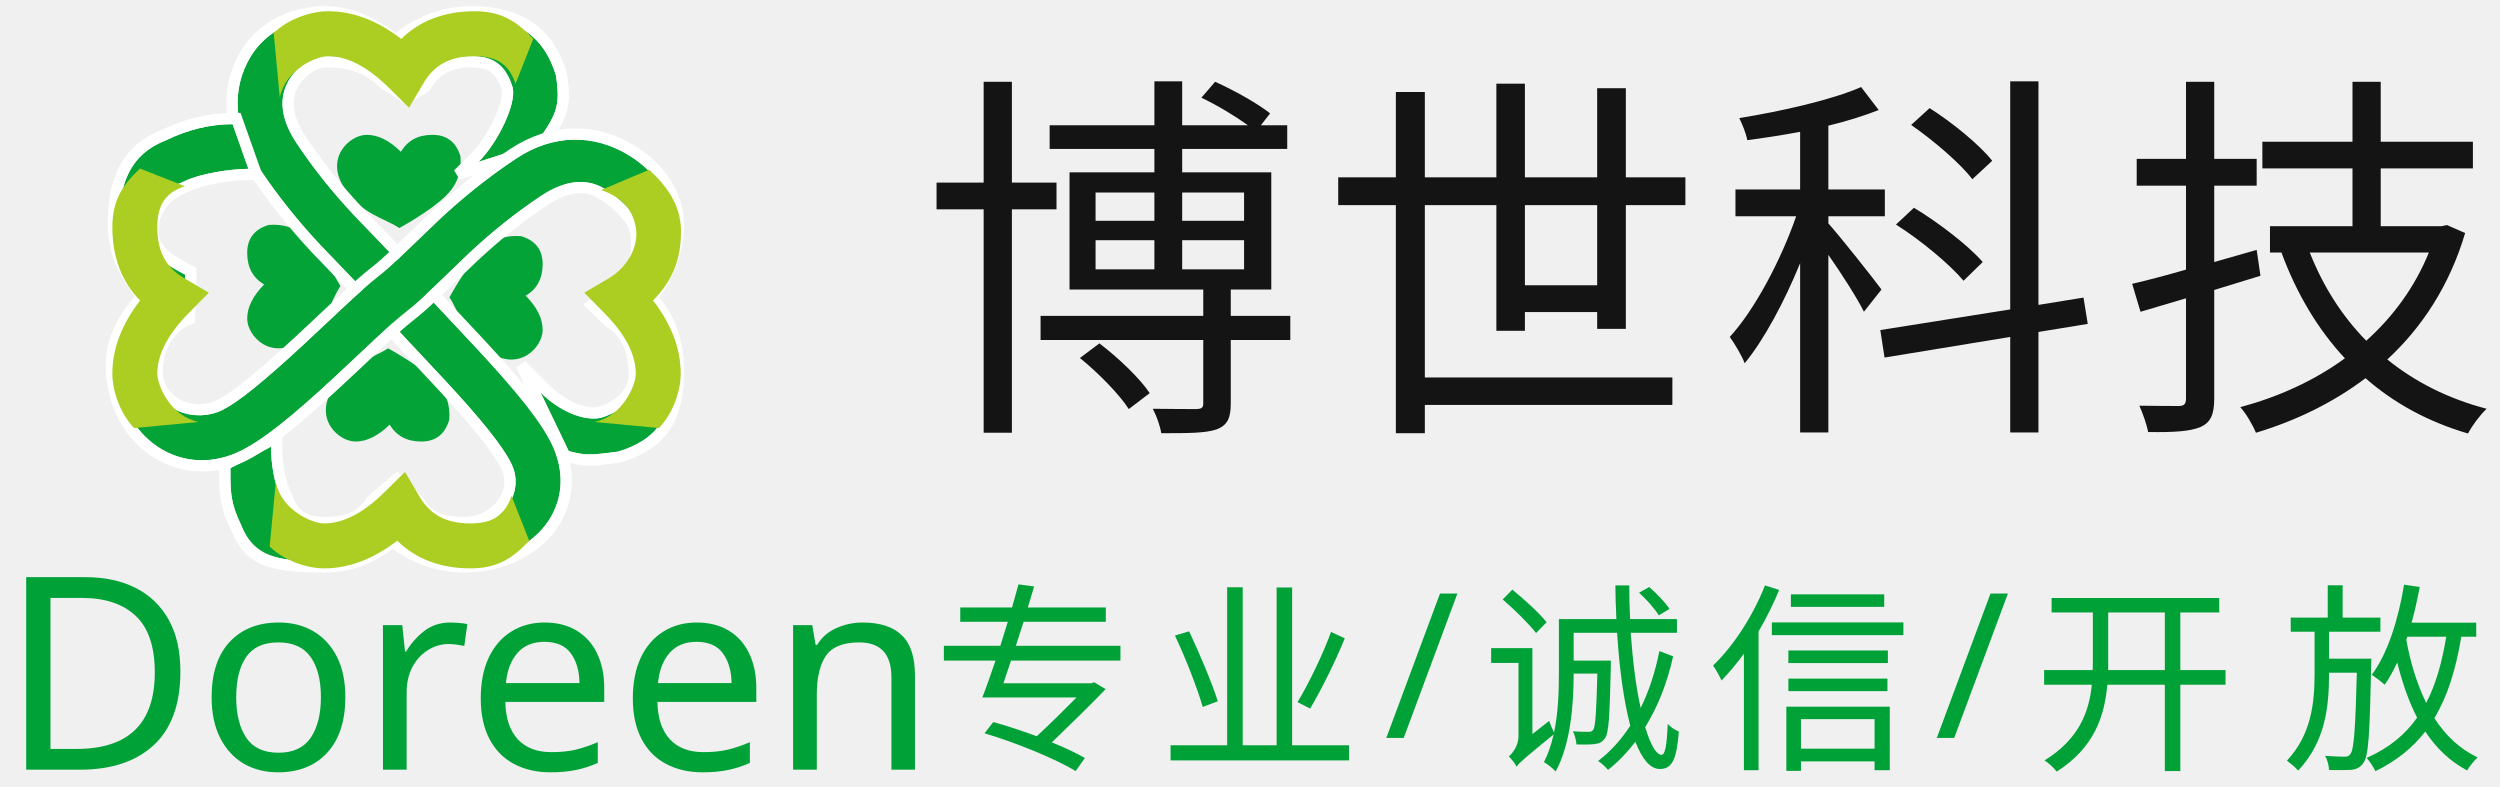
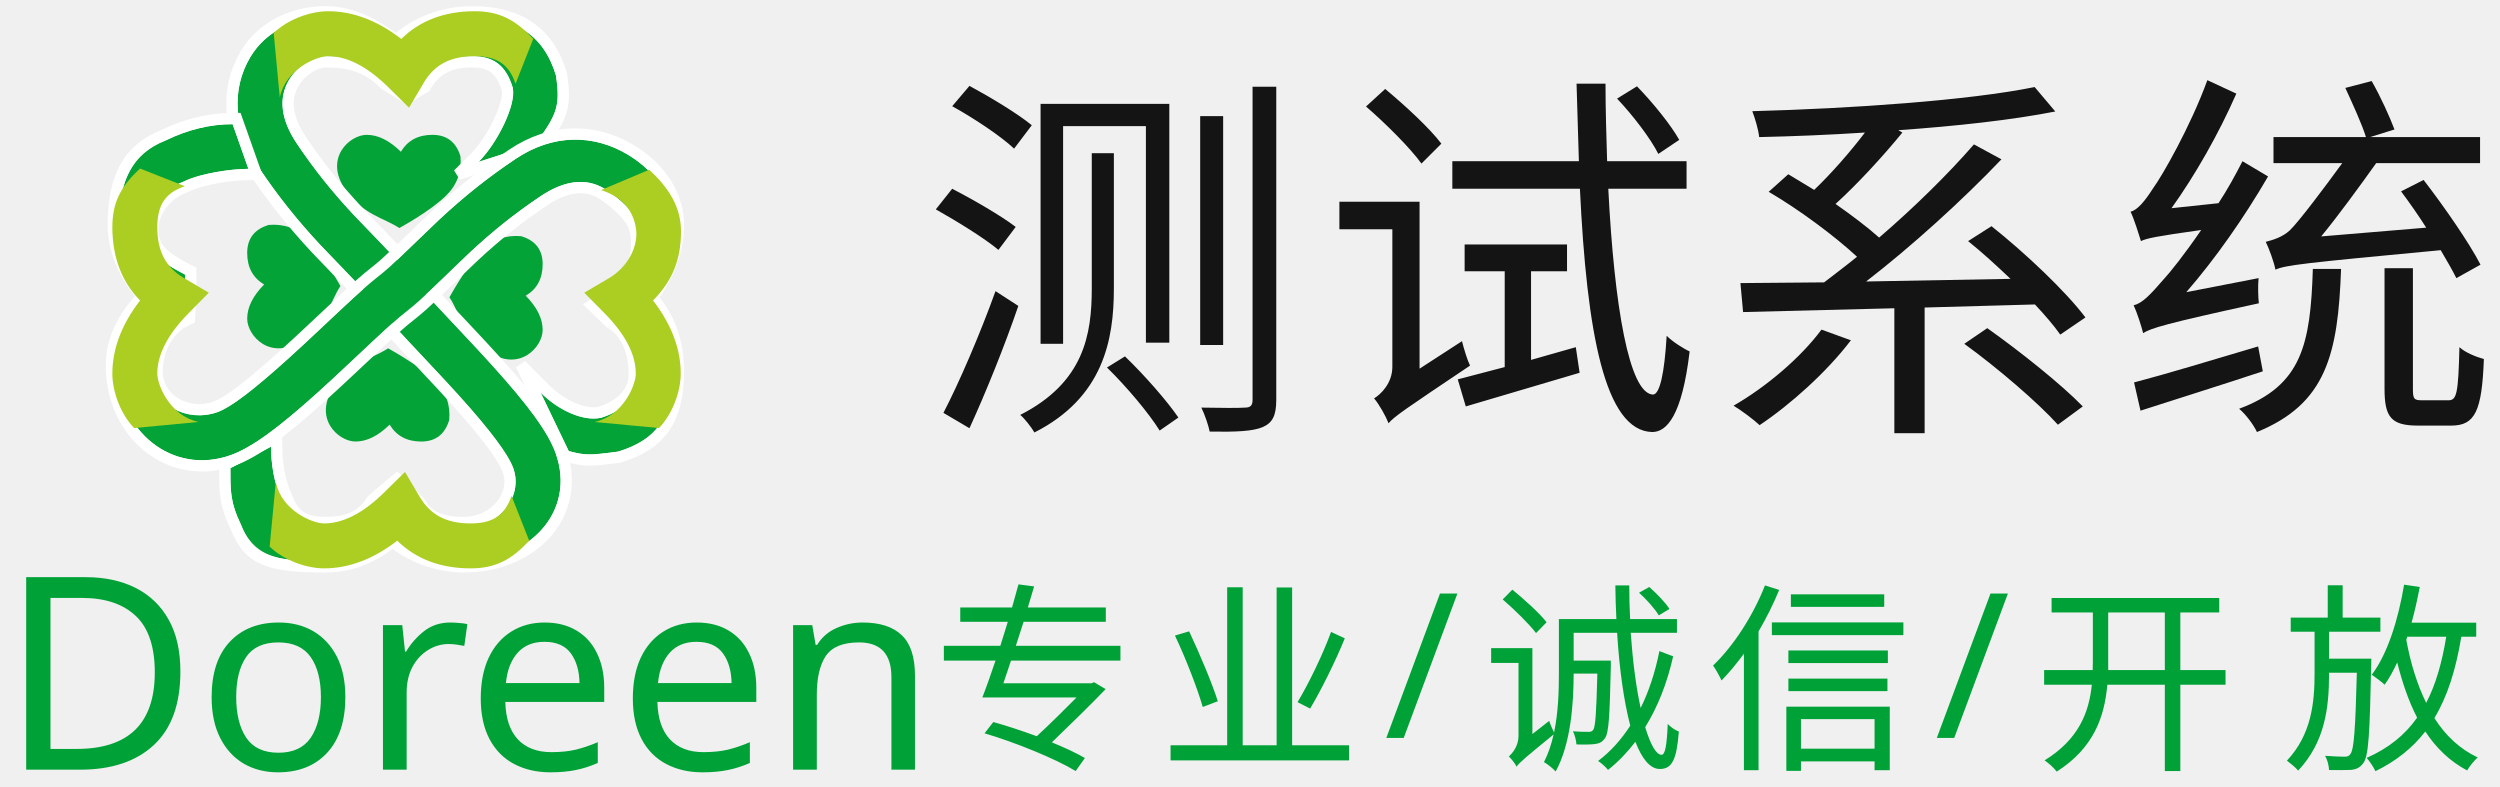
<svg xmlns="http://www.w3.org/2000/svg" xmlns:xlink="http://www.w3.org/1999/xlink" width="267px" height="84px" viewBox="0 0 267 84" version="1.1">
  <defs>
    <path d="M38.407,0.662 C42.896,0.662 46.04,2.414 47.37,6.824 C47.894,10.302 47.329,11.219 45.232,14.12 L39.114,16.088 C41.081,14.131 43.162,9.995 42.752,8.136 C42.02,5.777 40.723,4.8 38.407,4.8 C35.819,4.8 34.115,5.716 32.974,7.652 L31.447,8.543 L29.483,7.333 C27.173,5.054 24.766,4.8 22.76,4.8 C21.484,4.8 19.774,5.824 18.871,7.333 C17.78,9.156 17.896,11.437 19.695,14.12 C21.593,16.951 23.482,19.285 25.722,21.692 C26.369,22.387 29.963,26.067 30.872,27.094 C31.319,27.599 31.723,28.081 32.096,28.561 C32.651,29.274 33.538,30.272 34.958,31.795 C35.24,32.097 38.194,35.236 39.114,36.23 C39.665,36.826 40.173,37.382 40.654,37.916 C44.311,41.973 46.496,44.866 47.329,47.166 C49.607,53.457 44.492,58.739 37.538,58.739 C34.488,58.739 31.783,57.483 29.939,55.89 C28.028,57.479 25.727,58.739 22.76,58.739 C18.397,58.739 15.229,58.649 13.725,54.81 C12.581,52.463 12.61,51.2 12.61,48.8 L16.949,46.498 C16.949,48.172 17.219,50.377 18.078,52.113 L18.17,52.324 C18.927,54.317 20.296,55.204 22.76,55.204 C25.402,55.204 27.095,54.361 28.16,52.637 L30.354,50.776 L32.319,52.768 C33.186,54.392 34.795,55.204 37.538,55.204 C41.284,55.204 43.915,51.837 42.815,48.8 C42.274,47.304 40.307,44.7 37.089,41.129 C36.623,40.612 36.128,40.072 35.591,39.491 C34.687,38.514 31.742,35.384 31.447,35.068 C29.933,33.444 28.978,32.37 28.308,31.509 C28.001,31.114 27.662,30.709 27.279,30.277 C26.463,29.355 22.928,25.735 22.208,24.962 C19.804,22.379 17.759,19.85 15.709,16.794 C12.899,12.604 12.682,8.326 14.753,4.867 C16.501,1.946 19.75,0.662 22.76,0.662 C25.447,0.662 27.83,1.923 30.354,3.87 C32.337,1.912 35.219,0.662 38.407,0.662 Z" id="path-1" />
    <path d="M38.633,0.331 C43.123,0.331 45.864,1.733 47.193,6.144 C47.634,9.439 47.569,9.777 47.14,11.442 L40.881,14.452 C42.848,12.494 43.986,9.836 43.575,7.976 C42.844,5.618 41.259,3.842 38.942,3.842 C36.354,3.842 34.079,4.736 32.938,6.671 L31.674,7.983 L30.355,5.845 C28.045,3.566 24.984,3.24 22.987,3.894 C21.734,4.304 20.001,6.155 19.098,7.664 C18.006,9.487 18.122,11.768 19.922,14.452 C21.82,17.282 23.708,19.616 25.948,22.023 C26.595,22.718 30.189,26.399 31.099,27.425 C31.546,27.93 31.949,28.413 32.322,28.892 C32.878,29.606 33.765,30.603 35.185,32.126 C35.466,32.428 38.42,35.568 39.34,36.562 C39.891,37.158 40.4,37.713 40.881,38.247 C44.538,42.305 46.722,45.197 47.555,47.497 C49.833,53.789 44.94,59.689 37.987,59.689 C34.928,59.689 32.452,57.966 30.616,56.158 C28.717,57.964 25.962,59.481 22.987,59.481 C18.624,59.481 15.455,58.31 13.952,54.471 C12.808,52.123 12.226,49.739 12.226,47.339 L16.997,45.651 C16.997,47.326 17.446,50.708 18.304,52.445 L18.396,52.656 C19.154,54.649 21.042,56.463 23.507,56.463 C26.053,56.463 27.187,54.552 28.297,52.406 L30.355,52.406 L32.62,52.529 C33.539,54.587 35.979,56.003 38.633,56.003 C42.379,56.003 44.078,52.001 42.978,48.964 C42.437,47.468 40.534,45.032 37.315,41.46 C36.849,40.943 36.355,40.403 35.817,39.822 C34.914,38.846 31.968,35.715 31.674,35.4 C30.159,33.775 29.205,32.701 28.534,31.84 C28.227,31.446 27.889,31.041 27.506,30.608 C26.689,29.687 23.154,26.066 22.435,25.293 C20.031,22.71 17.985,20.182 15.935,17.125 C13.126,12.936 13.406,8.591 15.476,5.131 C17.225,2.21 19.977,0.331 22.987,0.331 C25.673,0.331 28.285,1.343 30.808,3.29 C32.792,1.332 35.445,0.331 38.633,0.331 Z" id="path-2" />
  </defs>
  <g id="Page-1" stroke="none" stroke-width="1" fill="none" fill-rule="evenodd">
    <g id="登录" transform="translate(-698, -168)">
      <g id="logo_login" transform="translate(698, 168)">
        <g id="Group" transform="translate(12, 1.2)">
          <path d="M46.052,32.086 C47.195,30.949 47.696,29.56 47.555,27.919 C47.093,26.388 46.096,25.622 44.563,25.622 C43.03,25.622 41.908,26.225 41.196,27.432 C39.973,26.225 38.755,25.622 37.54,25.622 C35.718,25.622 32.935,28.125 35.269,31.483 C37.137,34.168 39.441,34.513 41.025,35.578 C41.016,35.575 44.338,33.792 46.052,32.086 Z" id="Path-3-Copy-4" fill="#04A338" transform="translate(40.97805, 30.6) scale(-1, 1) rotate(-90) translate(-40.97805, -30.6) " />
          <path d="M35.674,19.664 C36.817,18.527 37.318,17.138 37.177,15.497 C36.715,13.966 35.718,13.2 34.185,13.2 C32.652,13.2 31.53,13.803 30.818,15.01 C29.595,13.803 28.377,13.2 27.162,13.2 C25.34,13.2 22.557,15.703 24.891,19.061 C26.759,21.746 29.063,22.091 30.646,23.156 C30.638,23.153 33.96,21.37 35.674,19.664 Z" id="Path-3-Copy" fill="#04A338" />
          <path d="M24.452,30.886 C25.595,29.749 26.096,28.36 25.955,26.719 C25.493,25.188 24.496,24.422 22.963,24.422 C21.43,24.422 20.308,25.025 19.596,26.232 C18.373,25.025 17.155,24.422 15.94,24.422 C14.118,24.422 11.335,26.925 13.669,30.283 C15.537,32.968 17.841,33.313 19.425,34.378 C19.416,34.375 22.738,32.592 24.452,30.886 Z" id="Path-3-Copy-3" fill="#04A338" transform="translate(19.37805, 29.4) rotate(-90) translate(-19.37805, -29.4) " />
          <path d="M34.474,42.464 C35.617,41.327 36.118,39.938 35.977,38.297 C35.515,36.766 34.518,36 32.985,36 C31.452,36 30.33,36.603 29.618,37.81 C28.395,36.603 27.177,36 25.962,36 C24.14,36 21.357,38.503 23.691,41.861 C25.559,44.546 27.863,44.891 29.446,45.956 C29.438,45.953 32.76,44.17 34.474,42.464 Z" id="Path-3-Copy-2" fill="#04A338" transform="translate(29.4, 40.97805) scale(1, -1) translate(-29.4, -40.97805) " />
          <g id="Path-3" fill-rule="nonzero">
            <use fill="#04A338" fill-rule="evenodd" xlink:href="#path-1" />
            <path stroke="#FFFFFF" stroke-width="1.2" d="M29.934,56.665 C27.716,58.409 25.424,59.339 22.76,59.339 C16.72,59.339 14.578,58.633 13.186,55.073 C12.624,53.919 12.311,52.972 12.156,51.983 C12.031,51.189 12.01,50.592 12.01,48.97 C12.01,48.886 12.01,48.886 12.01,48.8 L12.01,48.439 L17.549,45.501 L17.549,46.498 C17.549,48.434 17.901,50.401 18.628,51.873 L18.731,52.111 C19.401,53.876 20.553,54.604 22.76,54.604 C25.175,54.604 26.689,53.877 27.65,52.322 L27.772,52.18 L30.39,49.958 L32.746,52.347 L32.849,52.486 C33.616,53.923 35.048,54.604 37.538,54.604 C40.841,54.604 43.216,51.669 42.251,49.004 C41.754,47.63 39.859,45.099 36.643,41.531 C36.185,41.023 35.694,40.486 35.15,39.898 C34.804,39.523 34.141,38.815 33.209,37.822 C33.205,37.817 33.205,37.817 33.201,37.813 C32.713,37.293 31.095,35.57 31.009,35.477 C29.426,33.78 28.496,32.728 27.835,31.877 C27.538,31.497 27.208,31.102 26.83,30.675 C26.493,30.294 25.692,29.451 24.361,28.069 C24.346,28.054 24.346,28.054 24.332,28.038 C22.691,26.338 22.047,25.67 21.769,25.37 C19.253,22.667 17.211,20.111 15.21,17.128 C12.329,12.831 12.001,8.297 14.238,4.559 C15.976,1.656 19.244,0.062 22.76,0.062 C25.264,0.062 27.575,1.044 30.312,3.085 C32.445,1.171 35.34,0.062 38.407,0.062 C43.379,0.062 46.591,2.161 47.963,6.735 C48.473,10.113 48.141,11.119 45.718,14.472 L45.603,14.631 L36.921,17.424 L38.69,15.663 C40.645,13.718 42.503,9.792 42.179,8.313 C41.527,6.211 40.465,5.4 38.407,5.4 C36.04,5.4 34.527,6.199 33.491,7.956 L33.411,8.091 L31.439,9.243 L29.168,7.843 L29.061,7.76 C27.234,5.956 25.411,5.4 22.76,5.4 C21.658,5.4 20.156,6.354 19.386,7.641 C18.373,9.333 18.586,11.389 20.193,13.786 C22.012,16.498 23.859,18.809 26.161,21.283 C26.309,21.442 26.613,21.76 27.166,22.333 C27.334,22.507 27.533,22.713 27.937,23.132 C28.275,23.483 28.532,23.75 28.784,24.011 C28.804,24.032 28.804,24.032 28.824,24.053 C30.116,25.397 30.939,26.264 31.321,26.696 C31.783,27.217 32.193,27.709 32.57,28.192 C33.099,28.873 33.957,29.841 35.397,31.386 C35.475,31.469 37.076,33.174 37.599,33.731 C37.603,33.736 37.603,33.736 37.607,33.74 C38.536,34.73 39.2,35.441 39.554,35.823 C40.116,36.43 40.624,36.986 41.1,37.514 C45.003,41.845 47.062,44.667 47.893,46.962 C50.261,53.502 45.099,59.339 37.538,59.339 C34.739,59.339 32.029,58.325 29.934,56.665 Z" />
          </g>
          <path d="M38.681,8.52651283e-14 C41.329,8.52651283e-14 43.059,0.907 44.947,2.958 L43.059,7.743 C42.372,5.687 41.083,4.8 38.681,4.8 C36.093,4.8 34.389,5.716 33.248,7.652 L31.685,10.302 L29.495,8.141 C27.185,5.862 25.04,4.8 23.035,4.8 C21.832,4.8 18.537,6.142 17.882,9.199 L17.23,2.326 C18.812,0.799 21.243,8.52651283e-14 23.035,8.52651283e-14 C25.721,8.52651283e-14 28.333,1.012 30.856,2.958 C32.839,1.001 35.499,8.53946933e-14 38.681,8.52651283e-14 Z" id="Path-3-Copy-5" fill="#ACCE22" fill-rule="nonzero" />
          <path d="M38.251,49.2 C40.899,49.2 42.628,50.107 44.517,52.158 L42.628,56.943 C41.941,54.887 40.653,54 38.251,54 C35.663,54 33.959,54.916 32.818,56.852 L31.255,59.502 L29.065,57.341 C26.755,55.062 24.61,54 22.605,54 C21.402,54 18.107,55.342 17.452,58.399 L16.8,51.526 C18.381,49.999 20.812,49.2 22.605,49.2 C25.291,49.2 27.902,50.212 30.426,52.158 C32.409,50.201 35.069,49.2 38.251,49.2 Z" id="Path-3-Copy-5" fill="#ACCE22" fill-rule="nonzero" transform="translate(30.65835, 54.35097) scale(1, -1) translate(-30.65835, -54.35097) " />
          <g id="Path-3" fill-rule="nonzero" transform="translate(30.17341, 30.01041) rotate(-270) translate(-30.17341, -30.01041) ">
            <use fill="#04A338" fill-rule="evenodd" xlink:href="#path-2" />
            <path stroke="#FFFFFF" stroke-width="1.2" d="M29.883,6.222 C27.962,4.363 25.256,3.782 23.174,4.464 C22.174,4.791 20.537,6.428 19.613,7.972 C18.599,9.665 18.812,11.72 20.42,14.117 C22.239,16.83 24.086,19.141 26.388,21.614 C26.536,21.774 26.84,22.091 27.393,22.665 C27.56,22.839 27.759,23.045 28.163,23.464 C28.502,23.815 28.759,24.081 29.01,24.343 C29.03,24.364 29.03,24.364 29.05,24.385 C30.343,25.728 31.165,26.596 31.548,27.028 C32.009,27.549 32.42,28.04 32.796,28.524 C33.326,29.204 34.183,30.172 35.624,31.717 C35.701,31.8 37.303,33.506 37.825,34.063 C37.83,34.067 37.83,34.067 37.834,34.072 C38.762,35.062 39.427,35.772 39.78,36.154 C40.342,36.761 40.851,37.317 41.327,37.845 C45.23,42.176 47.289,44.999 48.119,47.293 C50.518,53.919 45.426,60.289 37.987,60.289 C35.285,60.289 32.87,59.083 30.606,56.979 C28.426,58.888 25.7,60.081 22.987,60.081 C17.972,60.081 14.894,58.522 13.412,54.734 C12.226,52.299 11.626,49.826 11.626,47.339 L11.626,46.915 L17.597,44.803 L17.597,45.651 C17.597,47.633 18.135,50.748 18.854,52.205 L18.957,52.443 C19.713,54.431 21.496,55.863 23.507,55.863 C25.374,55.863 26.333,54.896 27.764,52.13 L27.931,51.806 L28.297,51.806 L30.388,51.807 L33.018,51.95 L33.168,52.284 C33.987,54.118 36.209,55.403 38.633,55.403 C41.68,55.403 43.48,52.114 42.414,49.168 C41.931,47.835 40.188,45.545 36.869,41.862 C36.412,41.354 35.921,40.818 35.377,40.23 C35.03,39.855 34.367,39.146 33.436,38.153 C33.431,38.149 33.431,38.149 33.427,38.144 C32.939,37.624 31.322,35.902 31.235,35.809 C29.652,34.111 28.723,33.059 28.061,32.209 C27.765,31.828 27.435,31.433 27.056,31.006 C26.72,30.626 25.918,29.783 24.588,28.401 C24.573,28.385 24.573,28.385 24.558,28.37 C22.917,26.669 22.274,26.001 21.995,25.702 C19.479,22.998 17.437,20.442 15.437,17.459 C12.662,13.323 12.613,8.748 14.962,4.823 C16.855,1.66 19.818,-0.269 22.987,-0.269 C25.646,-0.269 28.246,0.669 30.765,2.507 C32.818,0.67 35.488,-0.269 38.633,-0.269 C43.644,-0.269 46.421,1.504 47.788,6.064 C48.213,9.243 48.203,9.72 47.721,11.592 L47.651,11.862 L37.94,16.532 L40.458,14.026 C42.312,12.181 43.345,9.719 43.002,8.154 C42.282,5.833 40.819,4.442 38.942,4.442 C36.406,4.442 34.424,5.333 33.455,6.976 L33.37,7.088 L31.569,8.956 L29.883,6.222 Z" />
          </g>
          <path d="M62.771,25.557 C65.419,25.557 67.472,26.903 69.36,28.955 L67.191,34.09 C66.504,32.034 65.265,30.762 63.223,30.387 C61.18,30.012 58.931,31.303 57.79,33.238 L56.227,35.889 L54.037,33.728 C51.727,31.449 49.582,30.387 47.576,30.387 C46.374,30.387 43.079,31.729 42.423,34.785 L41.772,27.913 C43.353,26.386 45.784,25.587 47.576,25.587 C50.263,25.587 52.874,26.598 55.398,28.545 C57.381,26.587 59.589,25.557 62.771,25.557 Z" id="Path-3-Copy-5" fill="#ACCE22" fill-rule="nonzero" transform="translate(55.56599, 30.72264) scale(1, -1) rotate(-270) translate(-55.56599, -30.72264) " />
          <path d="M12.743,25.507 C15.392,25.507 17.121,26.414 19.009,28.466 L17.121,33.25 C16.434,31.194 15.146,30.307 12.743,30.307 C10.156,30.307 8.452,31.223 7.31,33.159 L5.748,35.809 L3.557,33.648 C1.248,31.369 -0.897,30.307 -2.903,30.307 C-4.106,30.307 -7.4,31.65 -8.056,34.706 L-8.707,27.834 C-7.126,26.306 -4.695,25.507 -2.903,25.507 C-0.216,25.507 2.395,26.519 4.919,28.466 C6.902,26.508 9.562,25.507 12.743,25.507 Z" id="Path-3-Copy-6" fill="#ACCE22" fill-rule="nonzero" transform="translate(5.150975, 30.65835) scale(-1, -1) rotate(-270) translate(-5.150975, -30.65835) " />
        </g>
        <text id="渡仁心理" font-family="MicrosoftYaHei, Microsoft YaHei" font-size="40.8" font-weight="normal" letter-spacing="1.8" fill="#141414">
-           <tspan x="98.4" y="43">博世科</tspan>
-           <tspan x="226.2" y="43">技</tspan>
+           <tspan x="98.4" y="43">测试系</tspan>
+           <tspan x="226.2" y="43">统</tspan>
        </text>
        <text id="专业/诚信/开放" font-family="MicrosoftYaHei, Microsoft YaHei" font-size="21.6" font-weight="normal" letter-spacing="2.52" fill="#00A238">
          <tspan x="99.6" y="80.6">专业/诚信/开</tspan>
          <tspan x="243.697" y="80.6">放</tspan>
        </text>
        <text id="Doreen" font-family="MinionPro-Regular, Minion Pro" font-size="28.8" font-weight="normal" fill="#00A238">
          <tspan x="0" y="82.2">Doreen</tspan>
        </text>
      </g>
    </g>
  </g>
</svg>
